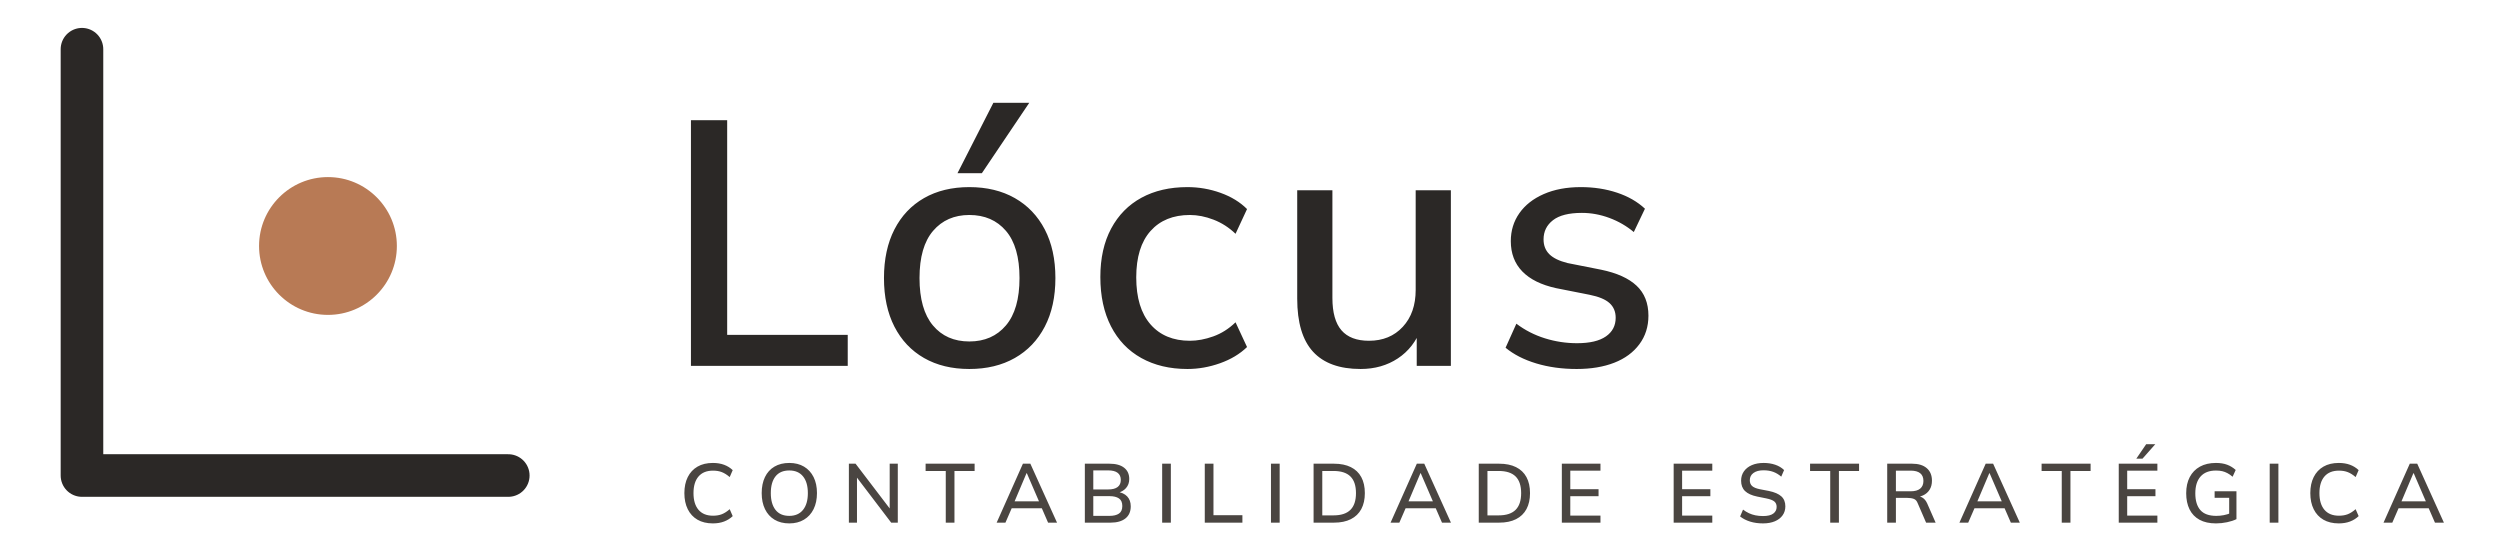
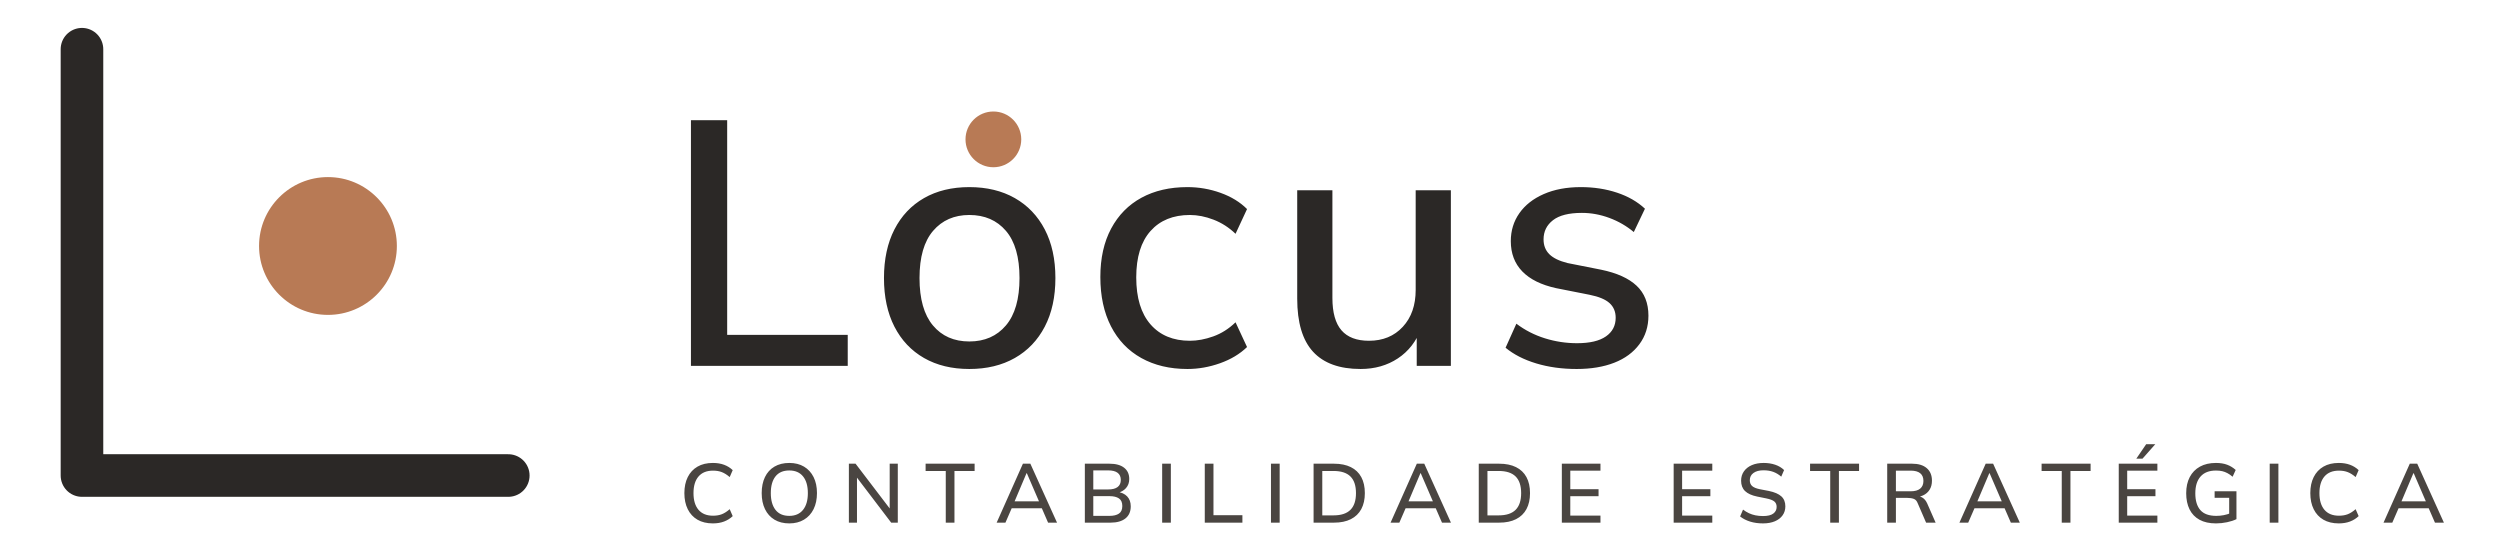
<svg xmlns="http://www.w3.org/2000/svg" viewBox="0 0 287 64" width="287" height="64" role="img" aria-label="Lócus Contabilidade Estratégica">
  <path d="M9.41 5.65 V54.59 H58.35" fill="none" stroke="#2B2826" stroke-width="4.89" stroke-linecap="round" stroke-linejoin="round" />
  <circle cx="37.65" cy="28.24" r="7.91" fill="#B87A55" />
-   <path fill="#2B2826" d="M79.32 42.0V13.8H83.48V38.44H97.32V42.0Z M111.28 42.36Q108.28 42.36 106.08 41.1Q103.88 39.84 102.68 37.5Q101.48 35.16 101.48 31.92Q101.48 28.68 102.68 26.34Q103.88 24.0 106.08 22.74Q108.28 21.48 111.28 21.48Q114.28 21.48 116.5 22.74Q118.72 24.0 119.94 26.34Q121.16 28.68 121.16 31.92Q121.16 35.16 119.94 37.5Q118.72 39.84 116.5 41.1Q114.28 42.36 111.28 42.36ZM111.28 39.2Q113.92 39.2 115.48 37.36Q117.04 35.52 117.04 31.92Q117.04 28.32 115.48 26.5Q113.92 24.68 111.28 24.68Q108.68 24.68 107.12 26.5Q105.56 28.32 105.56 31.92Q105.56 35.52 107.1 37.36Q108.64 39.2 111.28 39.2ZM109.92 19.88 114.04 11.8H118.16L112.72 19.88Z M136.32 42.36Q133.28 42.36 131.02 41.1Q128.76 39.84 127.54 37.46Q126.32 35.08 126.32 31.8Q126.32 28.56 127.56 26.24Q128.8 23.92 131.04 22.7Q133.28 21.48 136.32 21.48Q138.28 21.48 140.12 22.14Q141.96 22.8 143.16 24.0L141.84 26.84Q140.72 25.76 139.32 25.22Q137.92 24.68 136.6 24.68Q133.72 24.68 132.08 26.52Q130.44 28.36 130.44 31.84Q130.44 35.36 132.08 37.24Q133.72 39.12 136.6 39.12Q137.88 39.12 139.28 38.62Q140.68 38.12 141.84 37.0L143.16 39.84Q141.92 41.04 140.06 41.7Q138.2 42.36 136.32 42.36Z M156.2 42.36Q152.56 42.36 150.74 40.38Q148.92 38.4 148.92 34.28V21.84H152.96V34.2Q152.96 36.72 154.0 37.92Q155.04 39.12 157.16 39.12Q159.56 39.12 161.04 37.52Q162.52 35.92 162.52 33.28V21.84H166.56V42.0H162.64V37.68H163.16Q162.32 39.92 160.48 41.14Q158.64 42.36 156.2 42.36Z M181.0 42.36Q178.48 42.36 176.36 41.72Q174.24 41.08 172.84 39.92L174.08 37.16Q175.56 38.28 177.36 38.84Q179.16 39.4 181.04 39.4Q183.24 39.4 184.36 38.62Q185.48 37.84 185.48 36.48Q185.48 35.44 184.78 34.8Q184.08 34.16 182.48 33.84L178.64 33.08Q176.08 32.52 174.76 31.16Q173.44 29.8 173.44 27.68Q173.44 25.88 174.42 24.48Q175.4 23.08 177.22 22.28Q179.04 21.48 181.48 21.48Q183.72 21.48 185.64 22.12Q187.56 22.76 188.84 23.96L187.56 26.64Q186.32 25.6 184.76 25.02Q183.2 24.44 181.6 24.44Q179.36 24.44 178.28 25.28Q177.2 26.12 177.2 27.48Q177.2 28.52 177.86 29.18Q178.52 29.84 179.96 30.2L183.8 30.96Q186.52 31.52 187.88 32.8Q189.24 34.08 189.24 36.24Q189.24 38.12 188.2 39.52Q187.16 40.92 185.32 41.64Q183.48 42.36 181.0 42.36Z" />
+   <path fill="#2B2826" d="M79.32 42.0V13.8H83.48V38.44H97.32V42.0Z M111.28 42.36Q108.28 42.36 106.08 41.1Q103.88 39.84 102.68 37.5Q101.48 35.16 101.48 31.92Q101.48 28.68 102.68 26.34Q103.88 24.0 106.08 22.74Q108.28 21.48 111.28 21.48Q114.28 21.48 116.5 22.74Q118.72 24.0 119.94 26.34Q121.16 28.68 121.16 31.92Q121.16 35.16 119.94 37.5Q118.72 39.84 116.5 41.1Q114.28 42.36 111.28 42.36ZM111.28 39.2Q113.92 39.2 115.48 37.36Q117.04 35.52 117.04 31.92Q117.04 28.32 115.48 26.5Q113.92 24.68 111.28 24.68Q108.68 24.68 107.12 26.5Q105.56 28.32 105.56 31.92Q105.56 35.52 107.1 37.36Q108.64 39.2 111.28 39.2Z M136.32 42.36Q133.28 42.36 131.02 41.1Q128.76 39.84 127.54 37.46Q126.32 35.08 126.32 31.8Q126.32 28.56 127.56 26.24Q128.8 23.92 131.04 22.7Q133.28 21.48 136.32 21.48Q138.28 21.48 140.12 22.14Q141.96 22.8 143.16 24.0L141.84 26.84Q140.72 25.76 139.32 25.22Q137.92 24.68 136.6 24.68Q133.72 24.68 132.08 26.52Q130.44 28.36 130.44 31.84Q130.44 35.36 132.08 37.24Q133.72 39.12 136.6 39.12Q137.88 39.12 139.28 38.62Q140.68 38.12 141.84 37.0L143.16 39.84Q141.92 41.04 140.06 41.7Q138.2 42.36 136.32 42.36Z M156.2 42.36Q152.56 42.36 150.74 40.38Q148.92 38.4 148.92 34.28V21.84H152.96V34.2Q152.96 36.72 154.0 37.92Q155.04 39.12 157.16 39.12Q159.56 39.12 161.04 37.52Q162.52 35.92 162.52 33.28V21.84H166.56V42.0H162.64V37.68H163.16Q162.32 39.92 160.48 41.14Q158.64 42.36 156.2 42.36Z M181.0 42.36Q178.48 42.36 176.36 41.72Q174.24 41.08 172.84 39.92L174.08 37.16Q175.56 38.28 177.36 38.84Q179.16 39.4 181.04 39.4Q183.24 39.4 184.36 38.62Q185.48 37.84 185.48 36.48Q185.48 35.44 184.78 34.8Q184.08 34.16 182.48 33.84L178.64 33.08Q176.08 32.52 174.76 31.16Q173.44 29.8 173.44 27.68Q173.44 25.88 174.42 24.48Q175.4 23.08 177.22 22.28Q179.04 21.48 181.48 21.48Q183.72 21.48 185.64 22.12Q187.56 22.76 188.84 23.96L187.56 26.64Q186.32 25.6 184.76 25.02Q183.2 24.44 181.6 24.44Q179.36 24.44 178.28 25.28Q177.2 26.12 177.2 27.48Q177.2 28.52 177.86 29.18Q178.52 29.84 179.96 30.2L183.8 30.96Q186.52 31.52 187.88 32.8Q189.24 34.08 189.24 36.24Q189.24 38.12 188.2 39.52Q187.16 40.92 185.32 41.64Q183.48 42.36 181.0 42.36Z" />
+   <circle cx="114.04" cy="16.00" r="3.20" fill="#B87A55" />
  <path fill="#4A4541" d="M81.84 60.086Q80.803 60.086 80.074 59.664Q79.344 59.242 78.955 58.459Q78.566 57.677 78.566 56.611Q78.566 55.546 78.955 54.768Q79.344 53.99 80.074 53.568Q80.803 53.146 81.84 53.146Q82.56 53.146 83.126 53.357Q83.693 53.568 84.115 53.971L83.77 54.768Q83.309 54.374 82.872 54.202Q82.435 54.029 81.859 54.029Q80.765 54.029 80.189 54.701Q79.613 55.373 79.613 56.611Q79.613 57.85 80.189 58.526Q80.765 59.203 81.859 59.203Q82.435 59.203 82.872 59.03Q83.309 58.858 83.77 58.454L84.115 59.251Q83.693 59.654 83.126 59.87Q82.56 60.086 81.84 60.086Z M87.442 56.611Q87.442 55.546 87.817 54.768Q88.191 53.99 88.906 53.568Q89.622 53.146 90.61 53.146Q91.59 53.146 92.3 53.568Q93.01 53.99 93.399 54.768Q93.788 55.546 93.788 56.602Q93.788 57.667 93.399 58.45Q93.01 59.232 92.295 59.659Q91.58 60.086 90.61 60.086Q89.622 60.086 88.911 59.659Q88.201 59.232 87.822 58.45Q87.442 57.667 87.442 56.611ZM88.489 56.611Q88.489 57.84 89.026 58.531Q89.564 59.222 90.61 59.222Q91.628 59.222 92.185 58.536Q92.742 57.85 92.742 56.611Q92.742 55.373 92.19 54.691Q91.638 54.01 90.61 54.01Q89.564 54.01 89.026 54.691Q88.489 55.373 88.489 56.611Z M97.451 60.0V53.232H98.219L102.376 58.685H102.136V53.232H103.067V60.0H102.309L98.162 54.547H98.382V60.0Z M108.574 60.0V54.067H106.26V53.232H111.886V54.067H109.572V60.0Z M114.416 60.0 117.43 53.232H118.285L121.347 60.0H120.32L119.485 58.08L119.907 58.349H115.808L116.259 58.08L115.424 60.0ZM117.843 54.326 116.384 57.773 116.154 57.552H119.562L119.37 57.773L117.882 54.326Z M124.54 60.0V53.232H127.362Q128.457 53.232 129.047 53.693Q129.638 54.154 129.638 54.989Q129.638 55.613 129.263 56.035Q128.889 56.458 128.236 56.602V56.458Q128.985 56.554 129.398 56.986Q129.81 57.418 129.81 58.128Q129.81 59.03 129.201 59.515Q128.591 60.0 127.487 60.0ZM125.51 59.222H127.382Q128.063 59.222 128.452 58.963Q128.841 58.704 128.841 58.09Q128.841 57.475 128.452 57.216Q128.063 56.957 127.382 56.957H125.51ZM125.51 56.189H127.209Q127.938 56.189 128.303 55.91Q128.668 55.632 128.668 55.094Q128.668 54.557 128.303 54.278Q127.938 54.0 127.209 54.0H125.51Z M133.416 60.0V53.232H134.414V60.0Z M138.308 60.0V53.232H139.306V59.146H142.628V60.0Z M145.907 60.0V53.232H146.906V60.0Z M150.799 60.0V53.232H153.142Q154.284 53.232 155.076 53.626Q155.868 54.019 156.276 54.773Q156.684 55.526 156.684 56.611Q156.684 57.686 156.276 58.445Q155.868 59.203 155.076 59.602Q154.284 60.0 153.142 60.0ZM151.798 59.165H153.084Q154.39 59.165 155.028 58.531Q155.666 57.898 155.666 56.611Q155.666 55.325 155.028 54.696Q154.39 54.067 153.084 54.067H151.798Z M159.637 60.0 162.651 53.232H163.506L166.568 60.0H165.541L164.706 58.08L165.128 58.349H161.029L161.48 58.08L160.645 60.0ZM163.064 54.326 161.605 57.773 161.374 57.552H164.782L164.59 57.773L163.102 54.326Z M169.761 60.0V53.232H172.103Q173.246 53.232 174.038 53.626Q174.83 54.019 175.238 54.773Q175.646 55.526 175.646 56.611Q175.646 57.686 175.238 58.445Q174.83 59.203 174.038 59.602Q173.246 60.0 172.103 60.0ZM170.759 59.165H172.046Q173.351 59.165 173.99 58.531Q174.628 57.898 174.628 56.611Q174.628 55.325 173.99 54.696Q173.351 54.067 172.046 54.067H170.759Z M179.299 60.0V53.232H183.734V54.029H180.269V56.16H183.514V56.966H180.269V59.194H183.734V60.0Z M192.136 60.0V53.232H196.571V54.029H193.106V56.16H196.35V56.966H193.106V59.194H196.571V60.0Z M202.394 60.086Q201.578 60.086 200.916 59.88Q200.254 59.674 199.764 59.29L200.1 58.502Q200.426 58.752 200.777 58.915Q201.127 59.078 201.526 59.16Q201.924 59.242 202.394 59.242Q203.201 59.242 203.58 58.954Q203.959 58.666 203.959 58.195Q203.959 57.792 203.695 57.571Q203.431 57.35 202.769 57.216L201.722 57.005Q200.791 56.813 200.335 56.376Q199.879 55.939 199.879 55.181Q199.879 54.566 200.206 54.106Q200.532 53.645 201.113 53.395Q201.694 53.146 202.471 53.146Q203.191 53.146 203.796 53.352Q204.401 53.558 204.814 53.962L204.487 54.72Q204.055 54.346 203.566 54.168Q203.076 53.99 202.452 53.99Q201.713 53.99 201.295 54.298Q200.878 54.605 200.878 55.133Q200.878 55.555 201.142 55.795Q201.406 56.035 202.02 56.16L203.066 56.362Q204.036 56.563 204.497 56.981Q204.958 57.398 204.958 58.128Q204.958 58.714 204.646 59.155Q204.334 59.597 203.758 59.842Q203.182 60.086 202.394 60.086Z M210.109 60.0V54.067H207.795V53.232H213.421V54.067H211.107V60.0Z M216.652 60.0V53.232H219.513Q220.598 53.232 221.193 53.746Q221.788 54.259 221.788 55.181Q221.788 55.786 221.519 56.218Q221.25 56.65 220.761 56.875Q220.271 57.101 219.609 57.101L219.762 56.947H220.022Q220.415 56.947 220.727 57.149Q221.039 57.35 221.241 57.792L222.21 60.0H221.116L220.156 57.782Q220.012 57.389 219.71 57.274Q219.407 57.158 218.966 57.158H217.65V60.0ZM217.65 56.4H219.35Q220.07 56.4 220.439 56.093Q220.809 55.786 220.809 55.21Q220.809 54.624 220.439 54.326Q220.07 54.029 219.35 54.029H217.65Z M224.942 60.0 227.957 53.232H228.811L231.874 60.0H230.846L230.011 58.08L230.434 58.349H226.334L226.786 58.08L225.95 60.0ZM228.37 54.326 226.91 57.773 226.68 57.552H230.088L229.896 57.773L228.408 54.326Z M236.689 60.0V54.067H234.375V53.232H240.001V54.067H237.687V60.0Z M243.232 60.0V53.232H247.667V54.029H244.202V56.16H247.446V56.966H244.202V59.194H247.667V60.0ZM245.248 52.656 246.381 50.995H247.427L245.958 52.656Z M254.393 60.086Q253.27 60.086 252.506 59.669Q251.743 59.251 251.359 58.474Q250.975 57.696 250.975 56.621Q250.975 55.546 251.383 54.768Q251.791 53.99 252.554 53.568Q253.318 53.146 254.393 53.146Q255.132 53.146 255.679 53.352Q256.226 53.558 256.658 53.952L256.303 54.73Q255.996 54.47 255.708 54.317Q255.42 54.163 255.113 54.091Q254.806 54.019 254.393 54.019Q253.231 54.019 252.626 54.701Q252.022 55.382 252.022 56.63Q252.022 57.898 252.602 58.56Q253.183 59.222 254.431 59.222Q254.863 59.222 255.286 59.141Q255.708 59.059 256.102 58.896L255.91 59.366V57.149H254.239V56.4H256.745V59.597Q256.303 59.818 255.665 59.952Q255.026 60.086 254.393 60.086Z M260.562 60.0V53.232H261.56V60.0Z M268.497 60.086Q267.46 60.086 266.73 59.664Q266.001 59.242 265.612 58.459Q265.223 57.677 265.223 56.611Q265.223 55.546 265.612 54.768Q266.001 53.99 266.73 53.568Q267.46 53.146 268.497 53.146Q269.217 53.146 269.783 53.357Q270.35 53.568 270.772 53.971L270.426 54.768Q269.966 54.374 269.529 54.202Q269.092 54.029 268.516 54.029Q267.422 54.029 266.846 54.701Q266.27 55.373 266.27 56.611Q266.27 57.85 266.846 58.526Q267.422 59.203 268.516 59.203Q269.092 59.203 269.529 59.03Q269.966 58.858 270.426 58.454L270.772 59.251Q270.35 59.654 269.783 59.87Q269.217 60.086 268.497 60.086Z M273.629 60.0 276.643 53.232H277.498L280.56 60.0H279.533L278.698 58.08L279.12 58.349H275.021L275.472 58.08L274.637 60.0ZM277.056 54.326 275.597 57.773 275.366 57.552H278.774L278.582 57.773L277.094 54.326Z" />
</svg>
